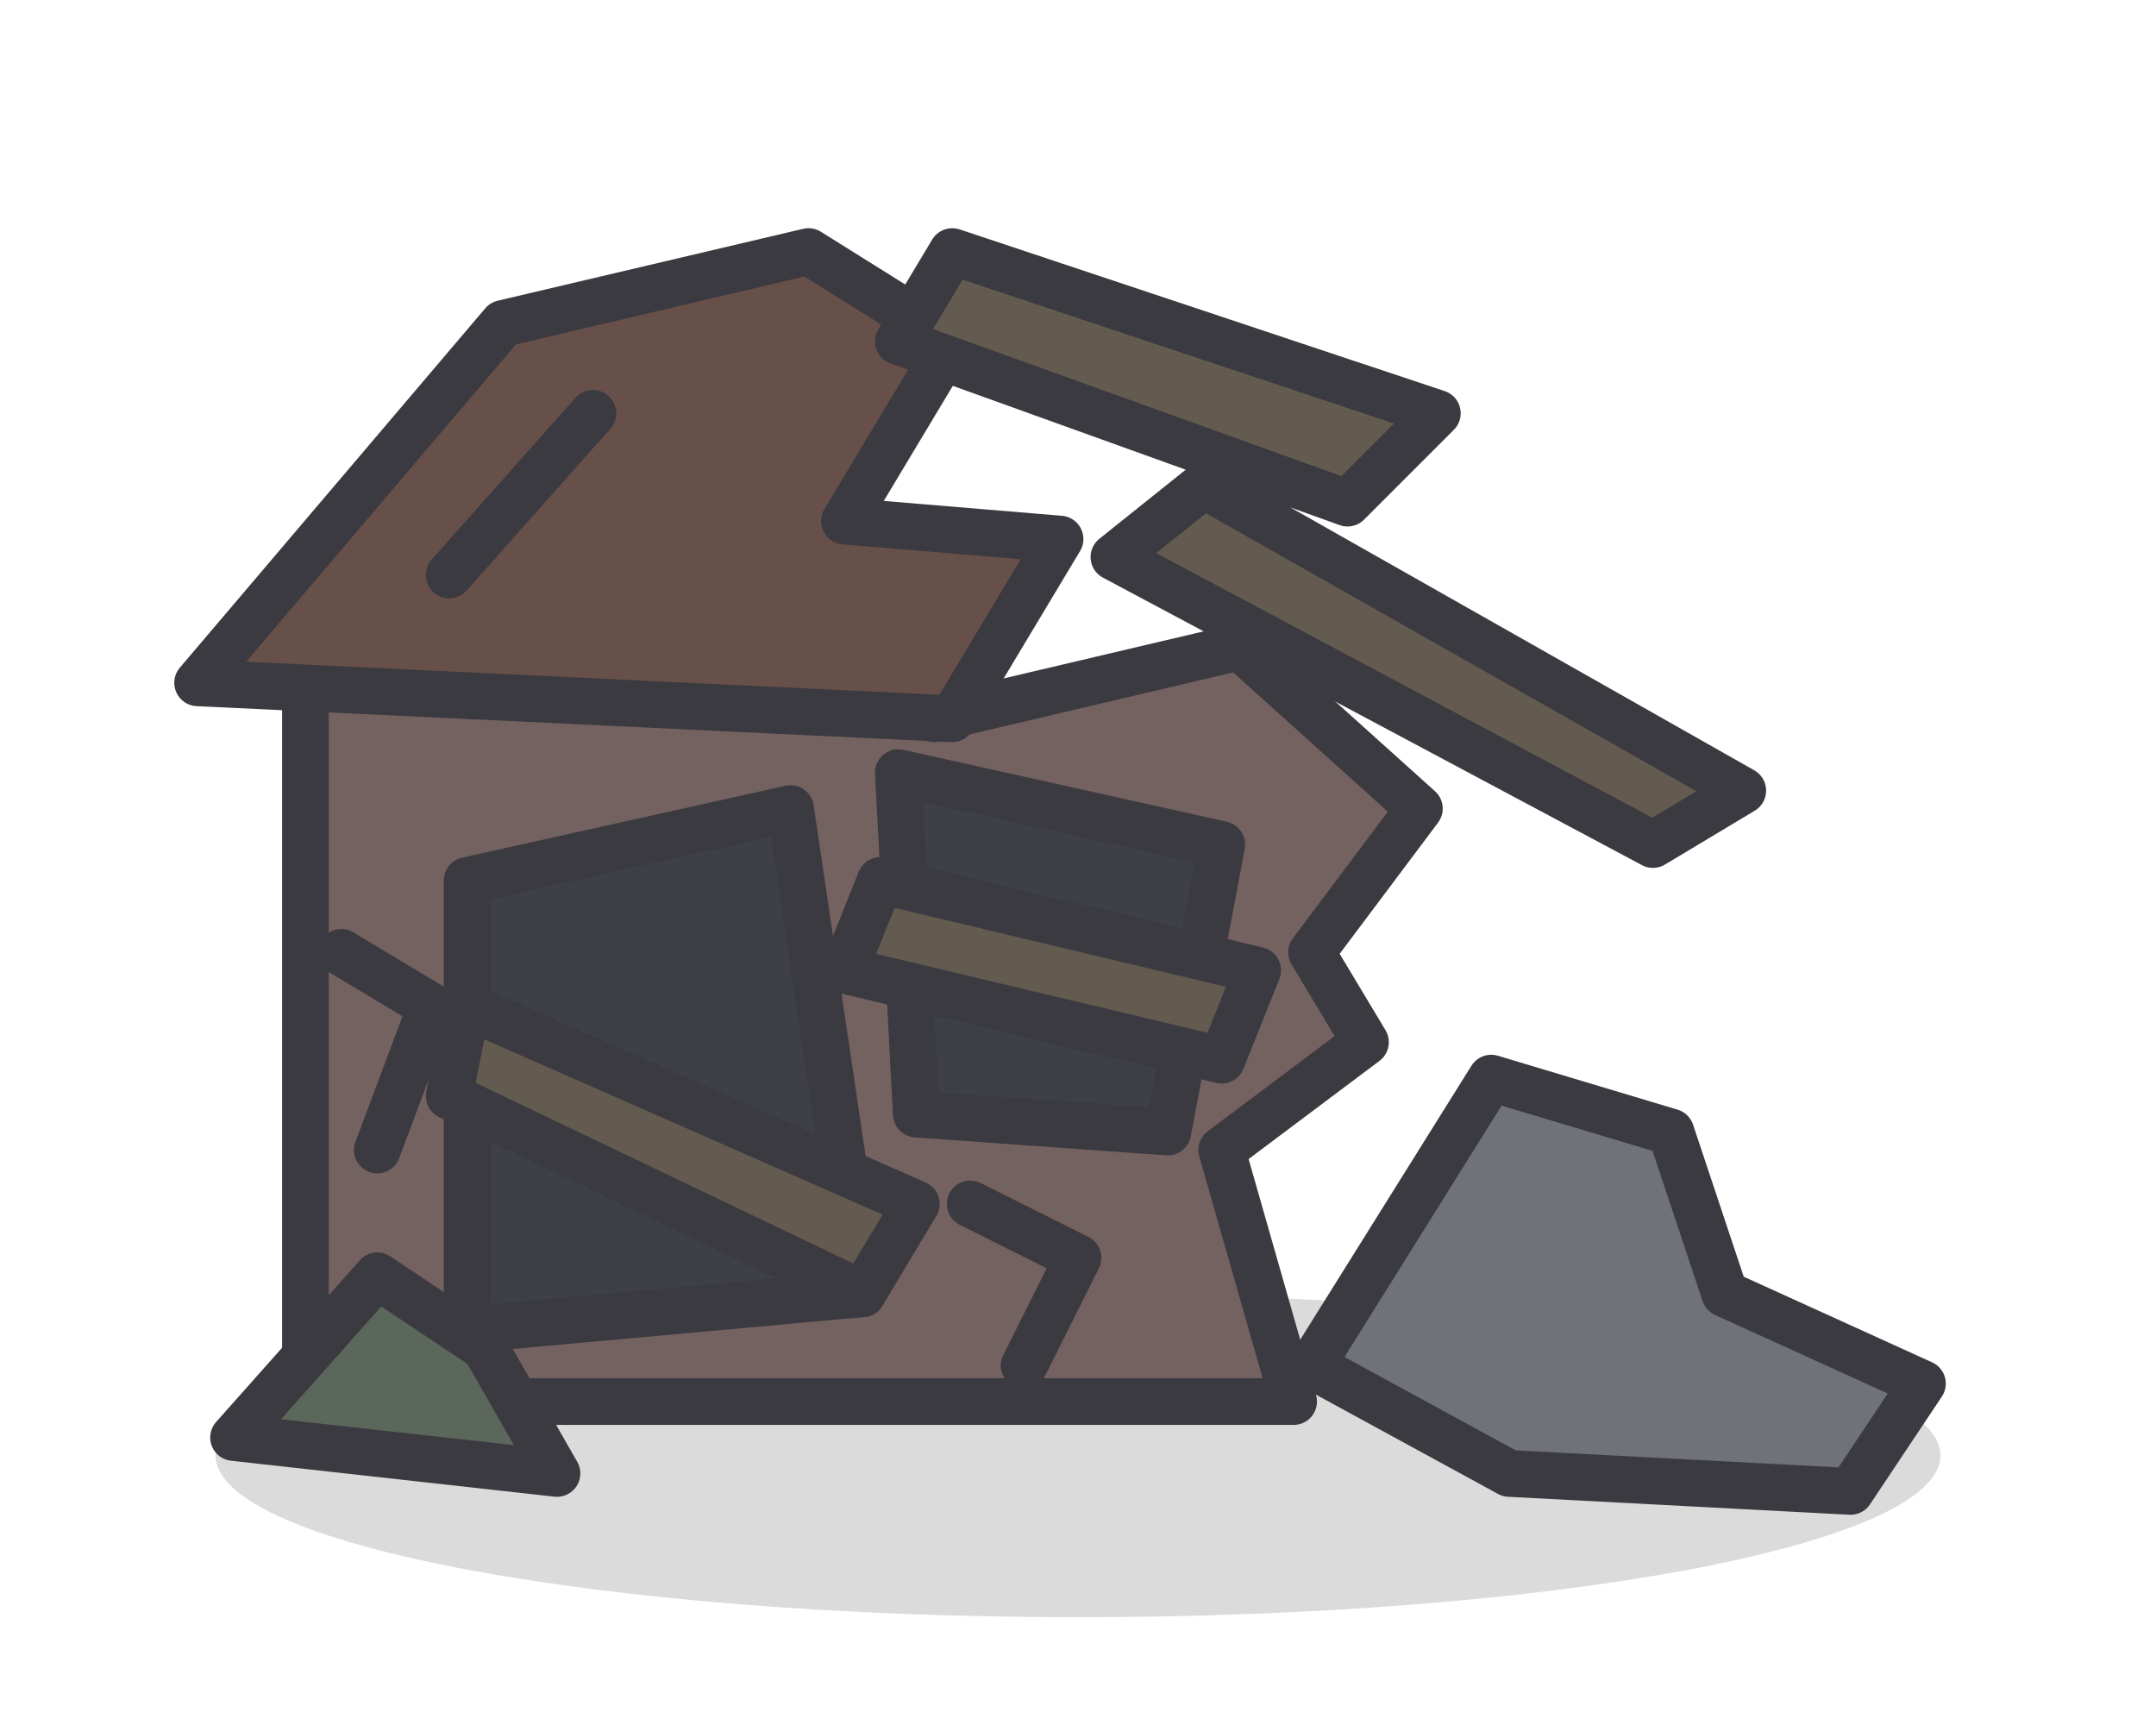
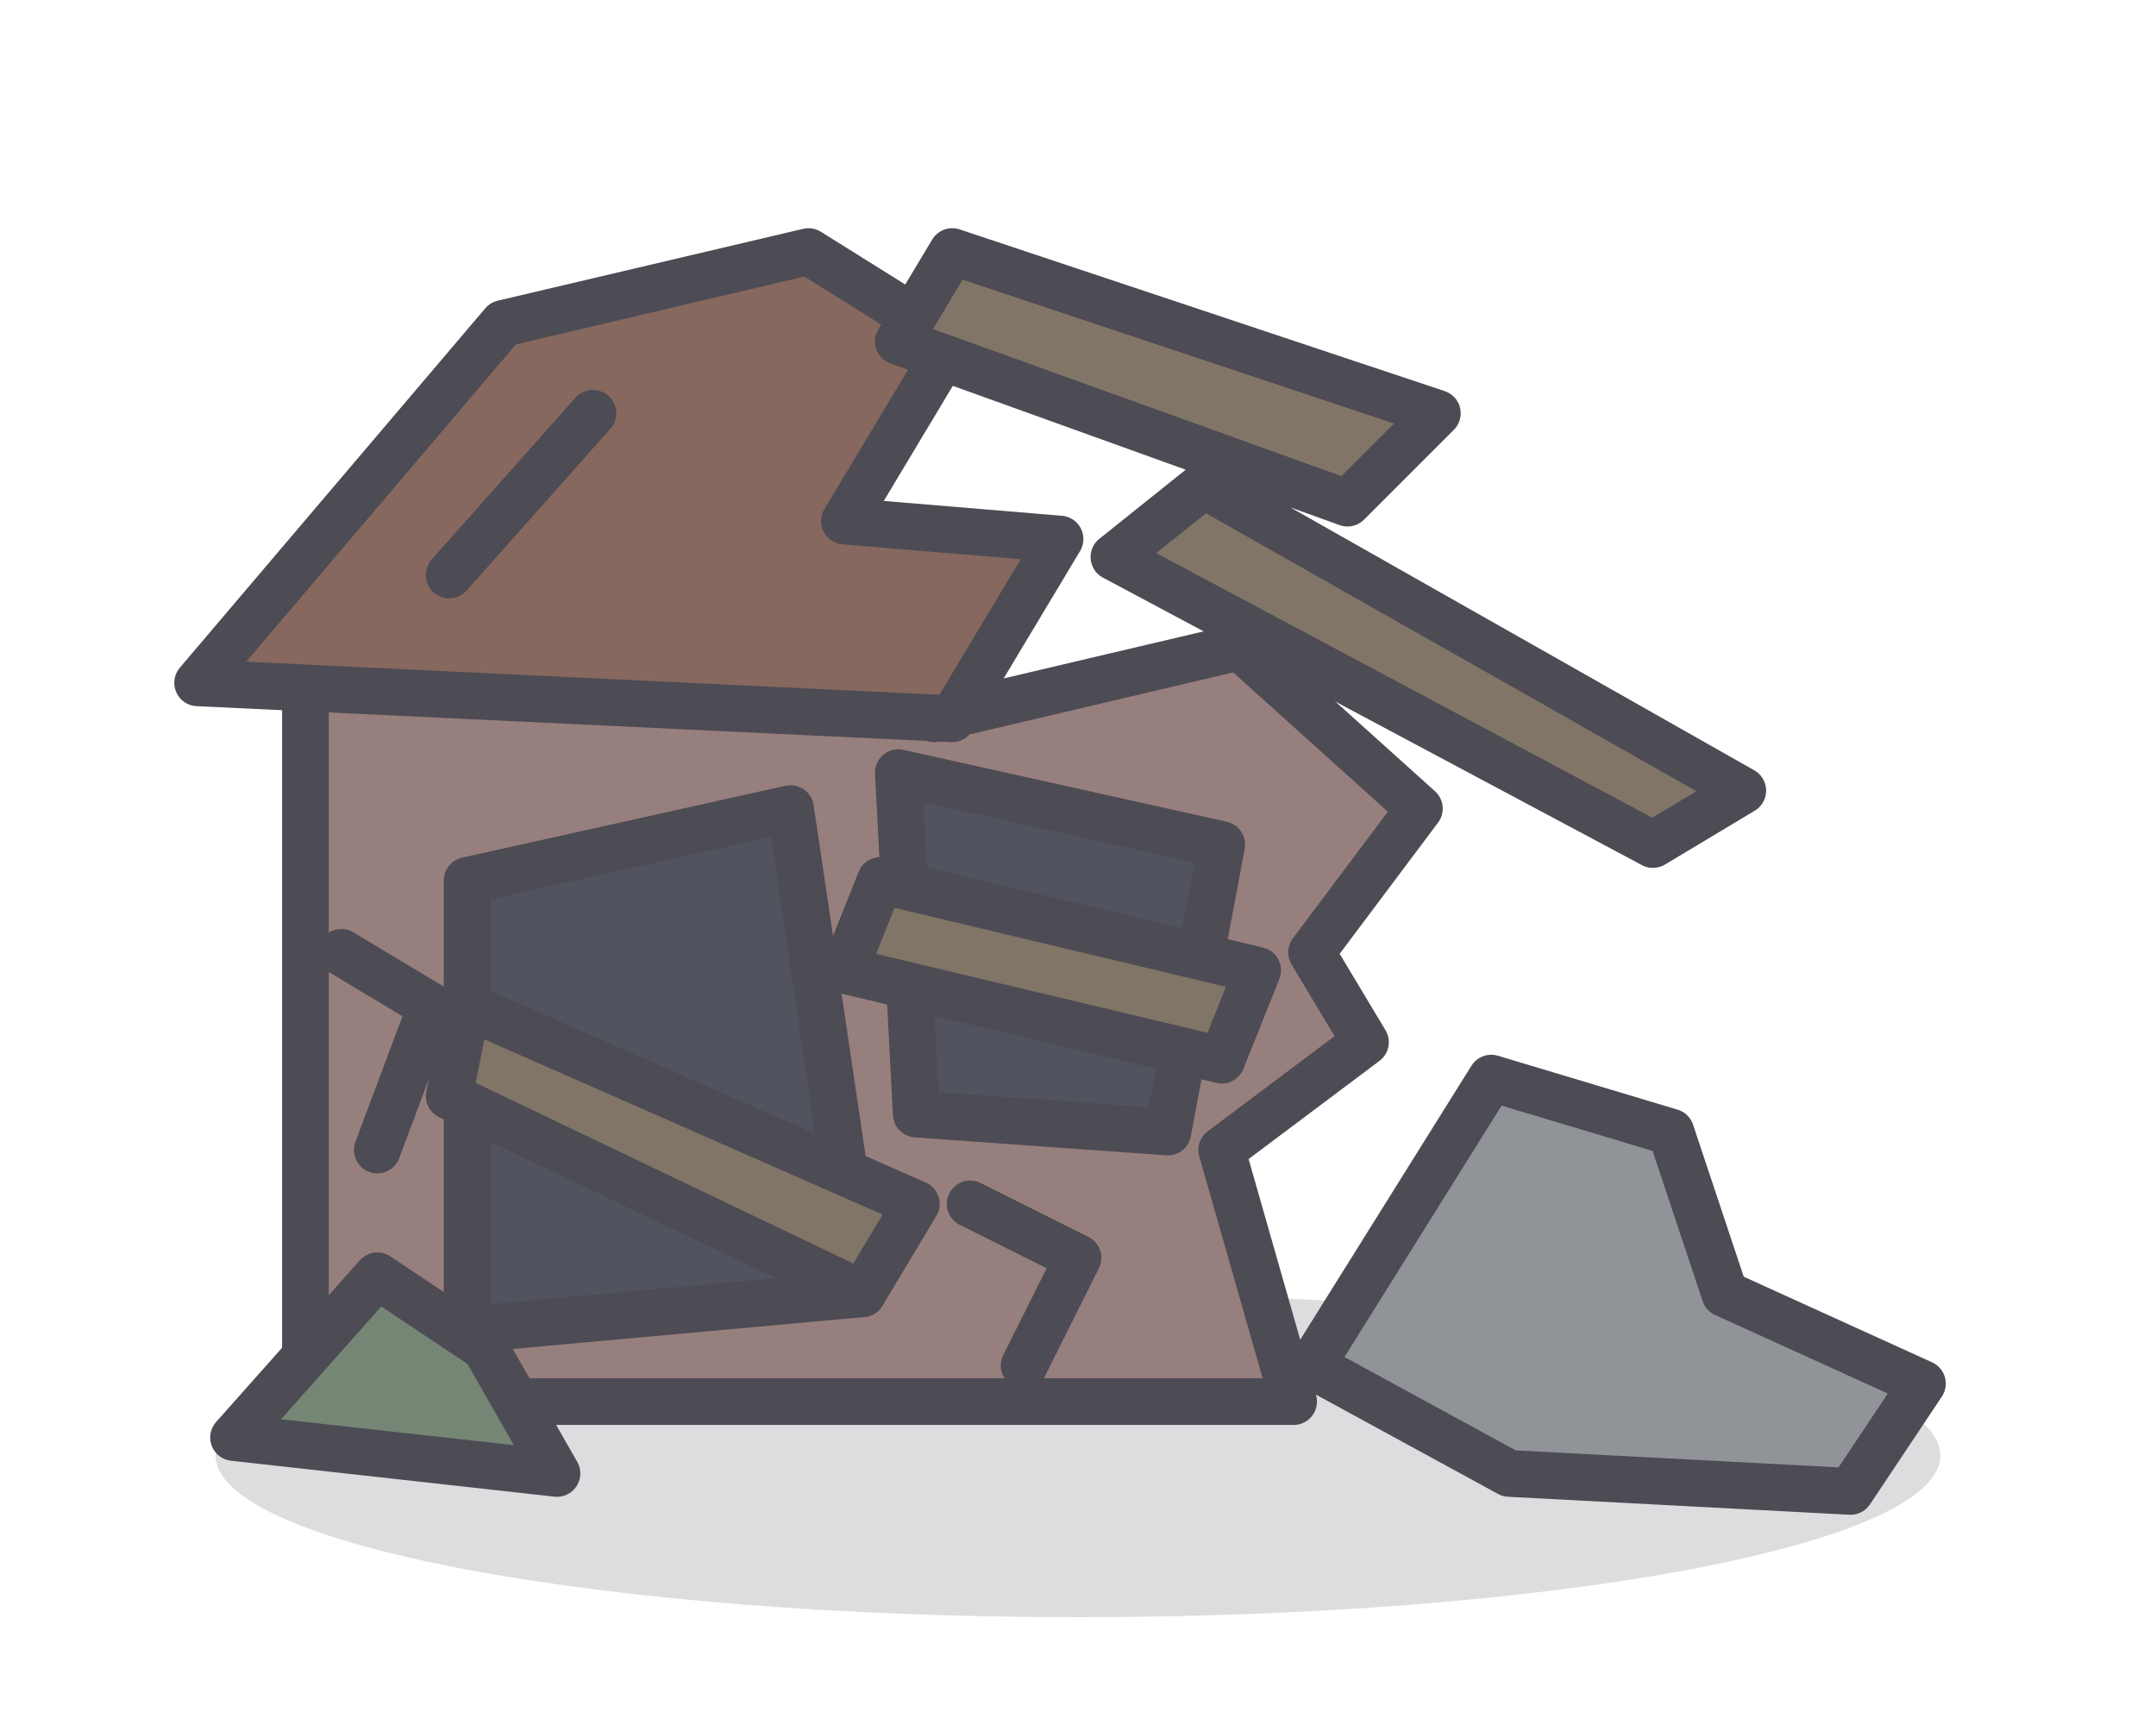
<svg xmlns="http://www.w3.org/2000/svg" width="120" height="96" viewBox="0 0 120 96">
-   <ellipse cx="60" cy="81" rx="48" ry="9" fill="#35353d" opacity=".18" />
-   <g stroke="#3b3a40" stroke-width="2.6" stroke-linejoin="round" stroke-linecap="round">
-     <path d="M17 78V37l19-5 16 8 17-4 10 9-6 8 3 5-8 6 4 14z" fill="#746261" />
-     <path d="M26 74V49l18-4 4 27z" fill="#3e4048" />
-     <path d="m50 43 18 4-3 16-14-1z" fill="#3e4048" />
-     <path d="m11 38 17-20 17-4 8 5-6 10 12 1-6 10z" fill="#675049" />
-     <path d="m53 14 27 9-5 5-25-9zm14 13 30 17-5 3-30-16z" fill="#635a50" />
-     <path d="m26 56 25 11-3 5-23-11zm23-7 21 5-2 5-21-5z" fill="#635a50" />
-     <path d="m73 76 10-16 10 3 3 9 11 5-4 6-19-1z" fill="#6f7276" />
+   <ellipse cx="60" cy="81" rx="48" ry="9" fill="#45454f" opacity=".18" />
+   <g stroke="#4d4b53" stroke-width="2.6" stroke-linejoin="round" stroke-linecap="round">
+     <path d="M17 78V37l19-5 16 8 17-4 10 9-6 8 3 5-8 6 4 14z" fill="#977f7e" />
+     <path d="M26 74V49l18-4 4 27z" fill="#51535e" />
+     <path d="m50 43 18 4-3 16-14-1z" fill="#51535e" />
+     <path d="m11 38 17-20 17-4 8 5-6 10 12 1-6 10z" fill="#86685f" />
+     <path d="m53 14 27 9-5 5-25-9zm14 13 30 17-5 3-30-16z" fill="#817568" />
+     <path d="m26 56 25 11-3 5-23-11zm23-7 21 5-2 5-21-5z" fill="#817568" />
+     <path d="m73 76 10-16 10 3 3 9 11 5-4 6-19-1z" fill="#909499" />
    <path d="m19 53 5 3-3 8m33 3 6 3-3 6M33 23l-8 9" fill="none" />
-     <path d="m13 80 8-9 6 4 4 7z" fill="#5a675a" />
+     <path d="m13 80 8-9 6 4 4 7z" fill="#758675" />
  </g>
</svg>
